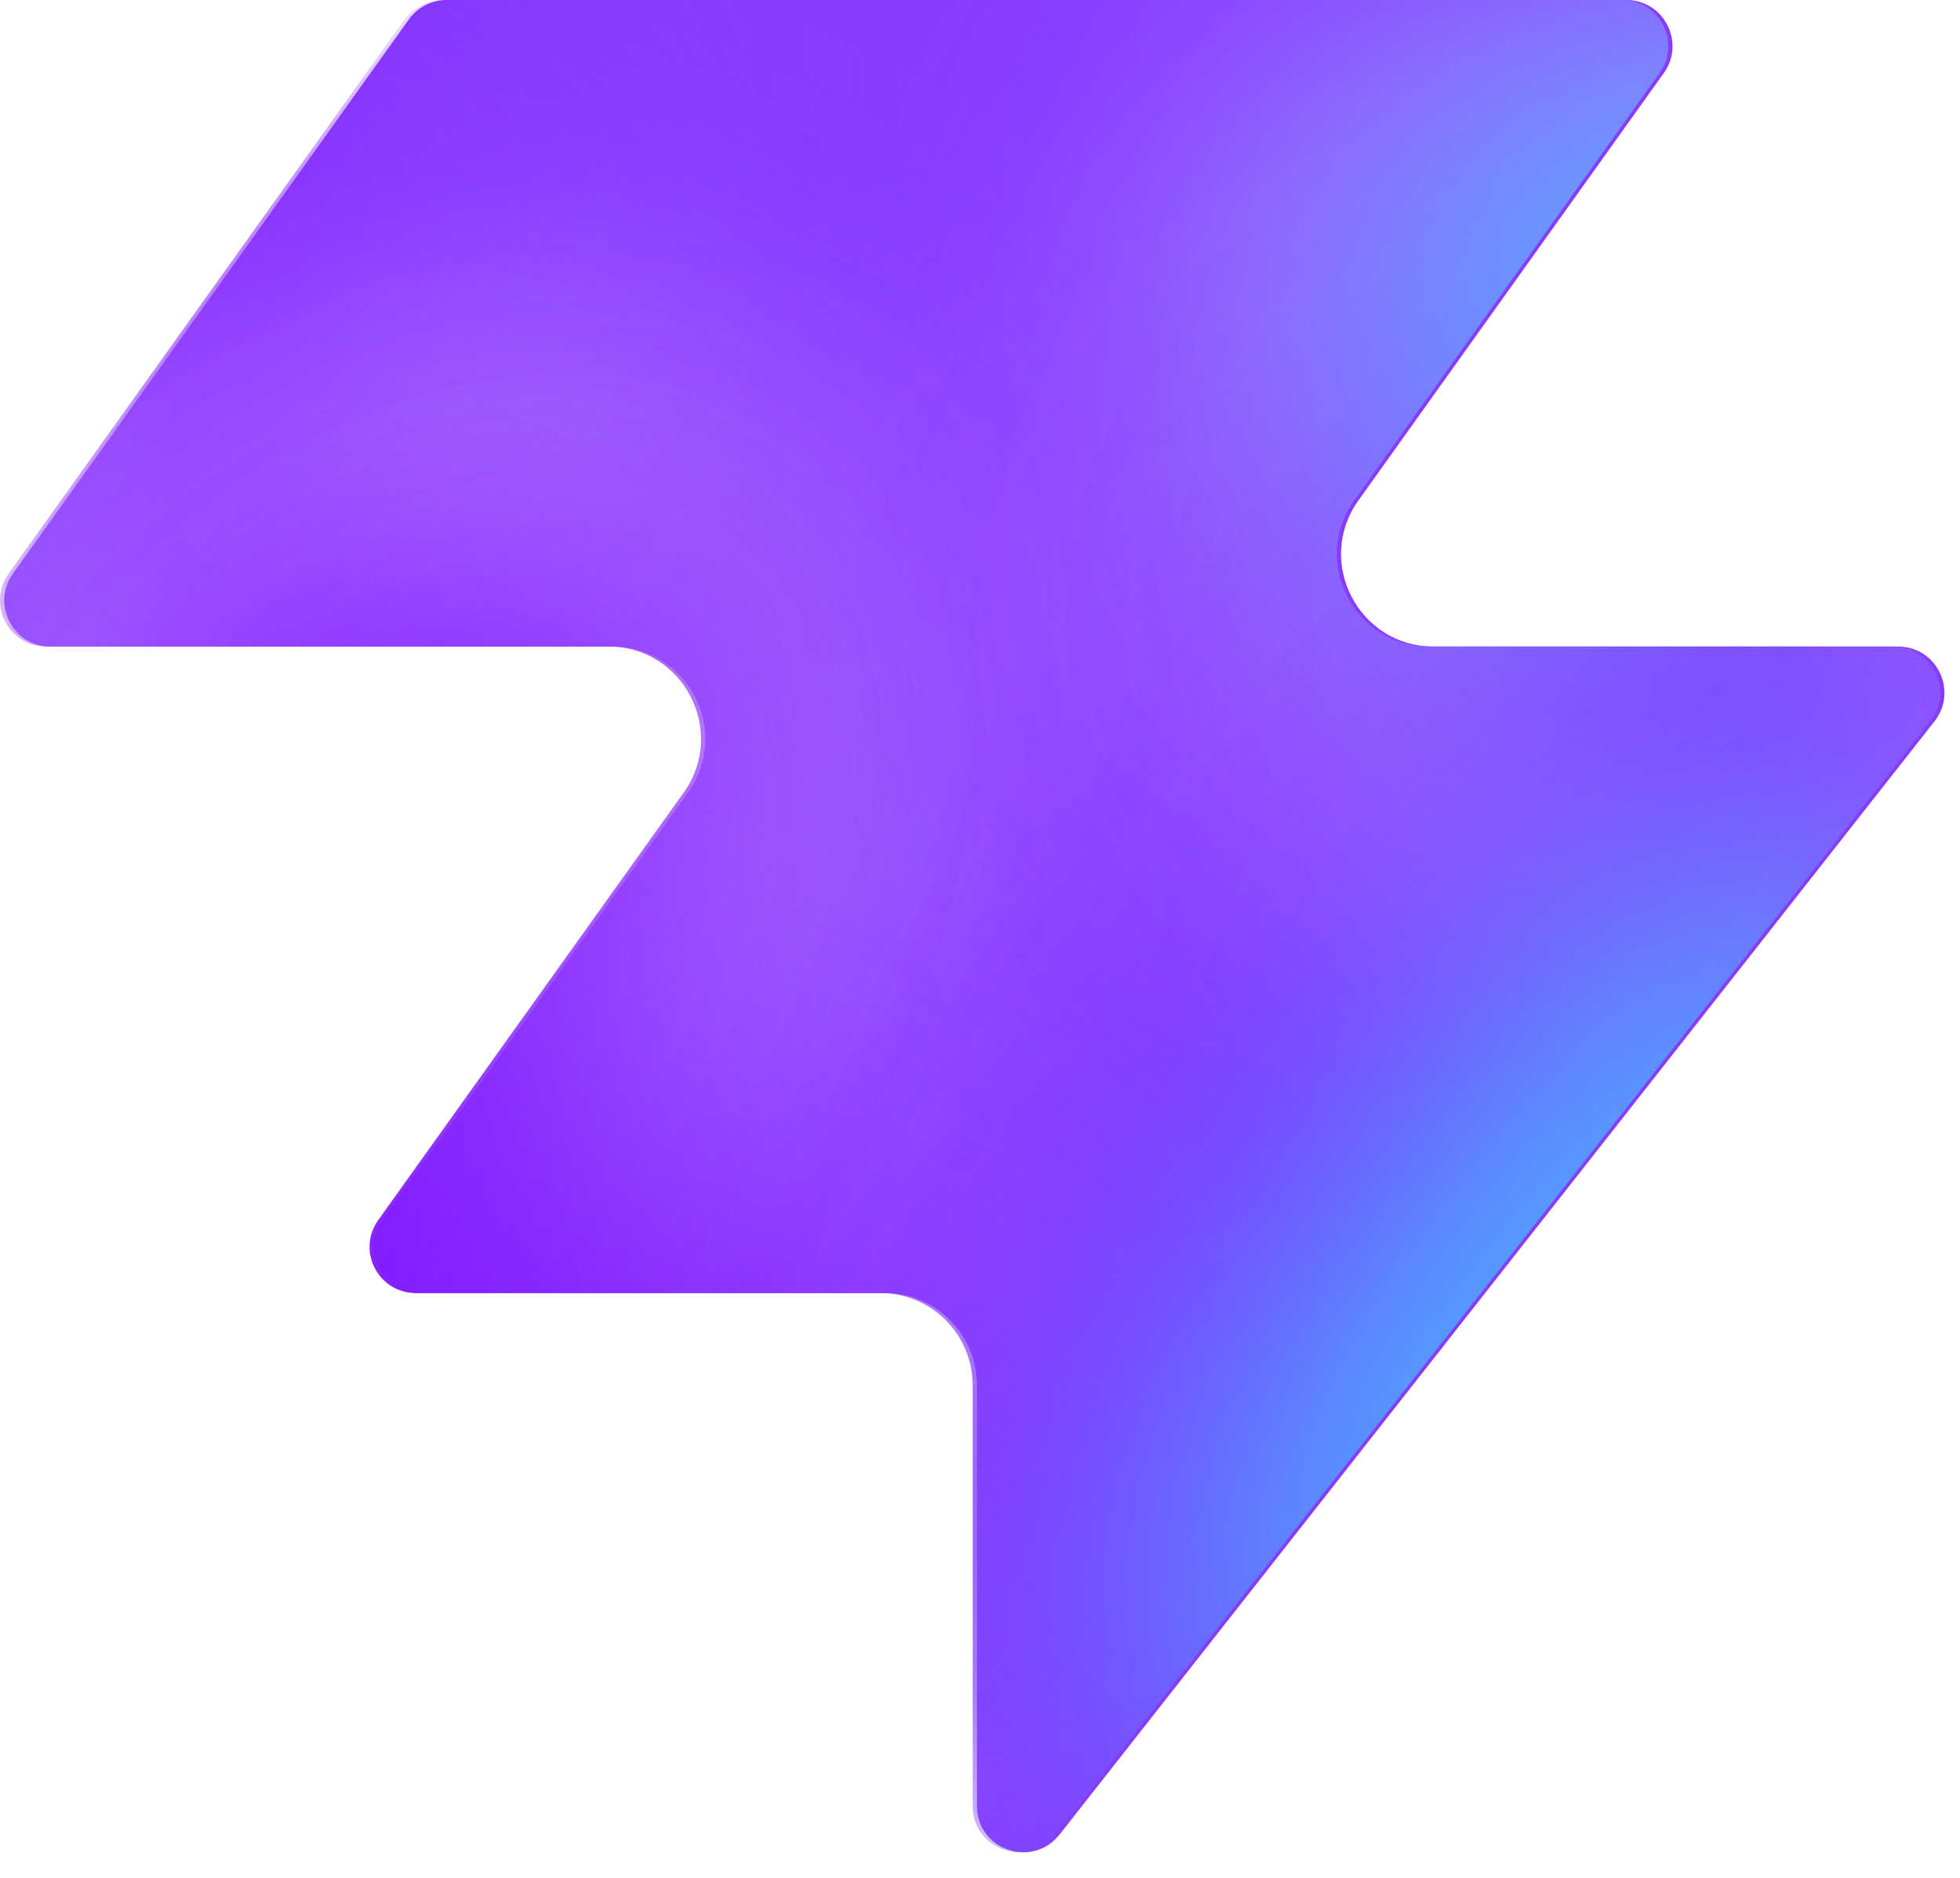
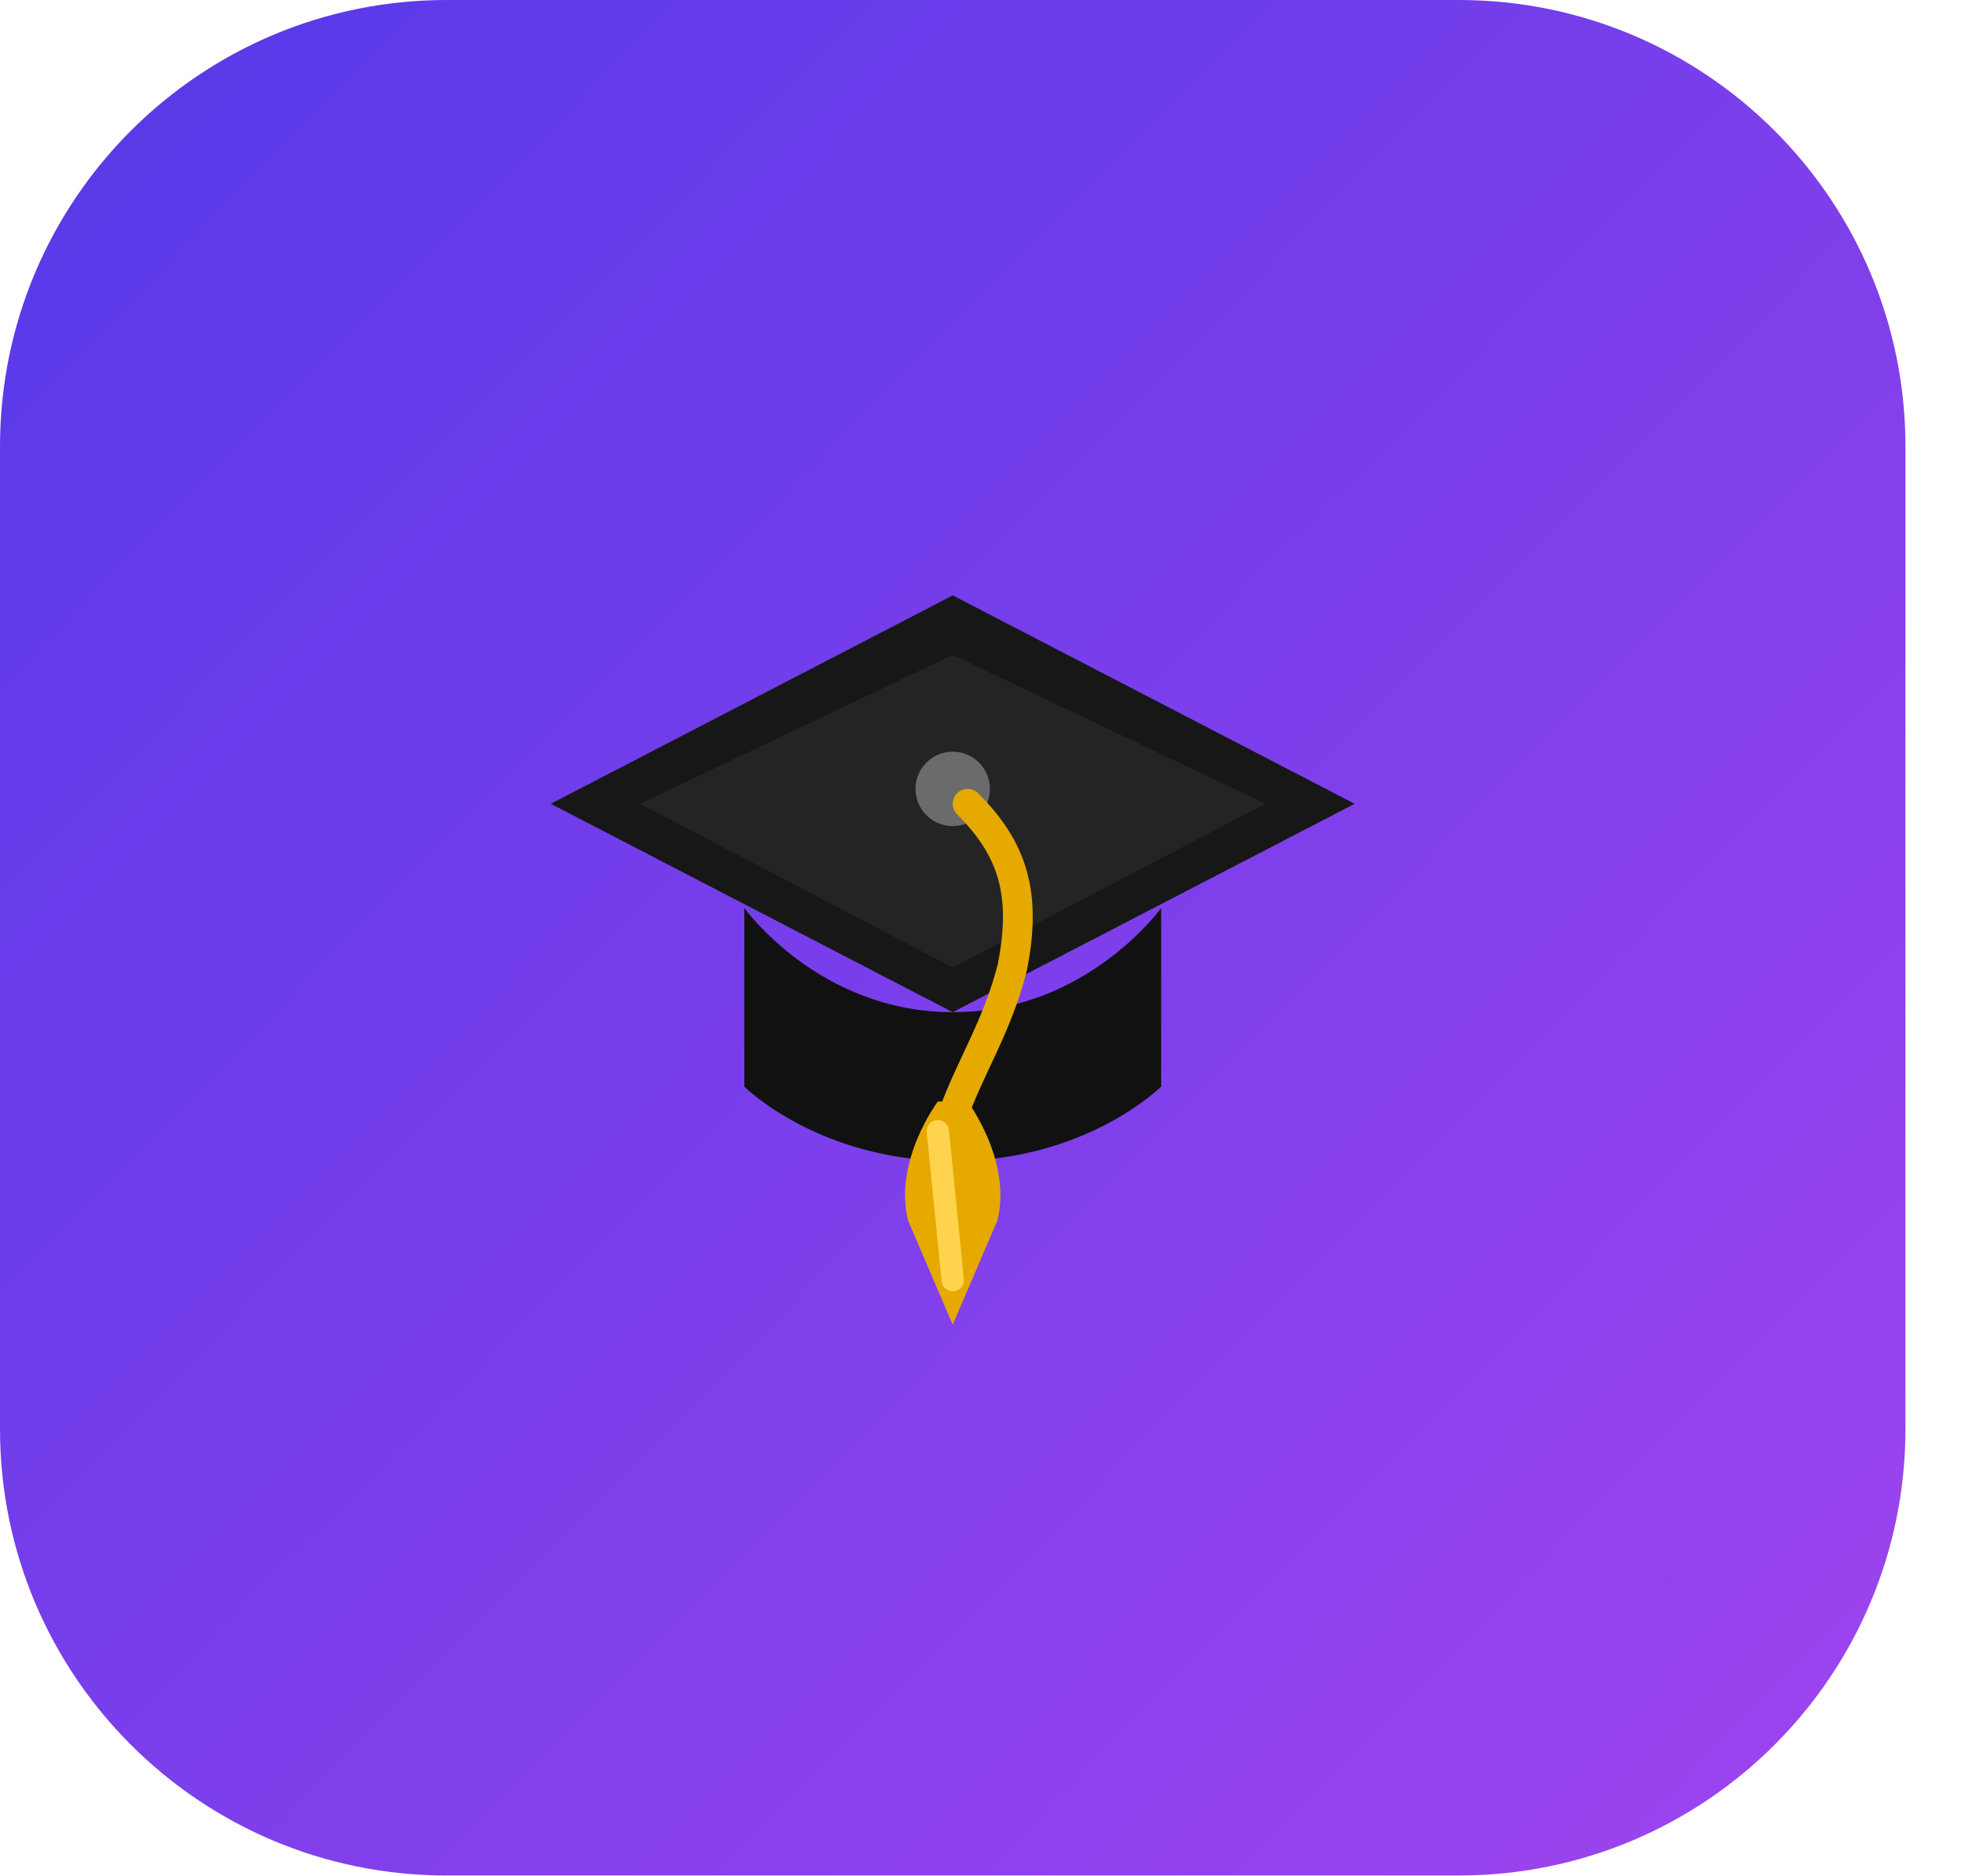
- <svg xmlns="http://www.w3.org/2000/svg" width="48" height="46" fill="none" viewBox="0 0 48 46">
-   <path fill="#863bff" d="M25.946 44.938c-.664.845-2.021.375-2.021-.698V33.937a2.26 2.26 0 0 0-2.262-2.262H10.287c-.92 0-1.456-1.04-.92-1.788l7.48-10.471c1.07-1.497 0-3.578-1.842-3.578H1.237c-.92 0-1.456-1.04-.92-1.788L10.013.474c.214-.297.556-.474.92-.474h28.894c.92 0 1.456 1.04.92 1.788l-7.48 10.471c-1.07 1.498 0 3.579 1.842 3.579h11.377c.943 0 1.473 1.088.89 1.83L25.947 44.94z" style="fill:#863bff;fill:color(display-p3 .525 .23 1);fill-opacity:1" />
-   <mask id="a" width="48" height="46" x="0" y="0" maskUnits="userSpaceOnUse" style="mask-type:alpha">
-     <path fill="#000" d="M25.842 44.938c-.664.844-2.021.375-2.021-.698V33.937a2.26 2.26 0 0 0-2.262-2.262H10.183c-.92 0-1.456-1.04-.92-1.788l7.48-10.471c1.07-1.498 0-3.579-1.842-3.579H1.133c-.92 0-1.456-1.04-.92-1.787L9.91.473c.214-.297.556-.474.92-.474h28.894c.92 0 1.456 1.04.92 1.788l-7.48 10.471c-1.07 1.498 0 3.578 1.842 3.578h11.377c.943 0 1.473 1.088.89 1.832L25.843 44.94z" style="fill:#000;fill-opacity:1" />
-   </mask>
-   <g mask="url(#a)">
-     <g filter="url(#b)">
-       <ellipse cx="5.508" cy="14.704" fill="#ede6ff" rx="5.508" ry="14.704" style="fill:#ede6ff;fill:color(display-p3 .927 .903 1);fill-opacity:1" transform="matrix(.00324 1 1 -.00324 -4.47 31.516)" />
-     </g>
-     <g filter="url(#c)">
-       <ellipse cx="10.399" cy="29.851" fill="#ede6ff" rx="10.399" ry="29.851" style="fill:#ede6ff;fill:color(display-p3 .927 .903 1);fill-opacity:1" transform="matrix(.00324 1 1 -.00324 -39.328 7.883)" />
-     </g>
-     <g filter="url(#d)">
-       <ellipse cx="5.508" cy="30.487" fill="#7e14ff" rx="5.508" ry="30.487" style="fill:#7e14ff;fill:color(display-p3 .492 .077 1);fill-opacity:1" transform="rotate(89.814 -25.913 -14.639)scale(1 -1)" />
-     </g>
-     <g filter="url(#e)">
-       <ellipse cx="5.508" cy="30.599" fill="#7e14ff" rx="5.508" ry="30.599" style="fill:#7e14ff;fill:color(display-p3 .492 .077 1);fill-opacity:1" transform="rotate(89.814 -32.644 -3.334)scale(1 -1)" />
-     </g>
-     <g filter="url(#f)">
-       <ellipse cx="5.508" cy="30.599" fill="#7e14ff" rx="5.508" ry="30.599" style="fill:#7e14ff;fill:color(display-p3 .492 .077 1);fill-opacity:1" transform="matrix(.00324 1 1 -.00324 -34.34 30.47)" />
-     </g>
-     <g filter="url(#g)">
-       <ellipse cx="14.072" cy="22.078" fill="#ede6ff" rx="14.072" ry="22.078" style="fill:#ede6ff;fill:color(display-p3 .927 .903 1);fill-opacity:1" transform="rotate(93.35 24.506 48.493)scale(-1 1)" />
-     </g>
-     <g filter="url(#h)">
-       <ellipse cx="3.47" cy="21.501" fill="#7e14ff" rx="3.47" ry="21.501" style="fill:#7e14ff;fill:color(display-p3 .492 .077 1);fill-opacity:1" transform="rotate(89.009 28.708 47.59)scale(-1 1)" />
-     </g>
-     <g filter="url(#i)">
-       <ellipse cx="3.47" cy="21.501" fill="#7e14ff" rx="3.47" ry="21.501" style="fill:#7e14ff;fill:color(display-p3 .492 .077 1);fill-opacity:1" transform="rotate(89.009 28.708 47.59)scale(-1 1)" />
-     </g>
-     <g filter="url(#j)">
-       <ellipse cx=".387" cy="8.972" fill="#7e14ff" rx="4.407" ry="29.108" style="fill:#7e14ff;fill:color(display-p3 .492 .077 1);fill-opacity:1" transform="rotate(39.51 .387 8.972)" />
-     </g>
-     <g filter="url(#k)">
-       <ellipse cx="47.523" cy="-6.092" fill="#7e14ff" rx="4.407" ry="29.108" style="fill:#7e14ff;fill:color(display-p3 .492 .077 1);fill-opacity:1" transform="rotate(37.892 47.523 -6.092)" />
-     </g>
-     <g filter="url(#l)">
-       <ellipse cx="41.412" cy="6.333" fill="#47bfff" rx="5.971" ry="9.665" style="fill:#47bfff;fill:color(display-p3 .28 .748 1);fill-opacity:1" transform="rotate(37.892 41.412 6.333)" />
-     </g>
-     <g filter="url(#m)">
-       <ellipse cx="-1.879" cy="38.332" fill="#7e14ff" rx="4.407" ry="29.108" style="fill:#7e14ff;fill:color(display-p3 .492 .077 1);fill-opacity:1" transform="rotate(37.892 -1.88 38.332)" />
-     </g>
-     <g filter="url(#n)">
-       <ellipse cx="-1.879" cy="38.332" fill="#7e14ff" rx="4.407" ry="29.108" style="fill:#7e14ff;fill:color(display-p3 .492 .077 1);fill-opacity:1" transform="rotate(37.892 -1.88 38.332)" />
-     </g>
-     <g filter="url(#o)">
-       <ellipse cx="35.651" cy="29.907" fill="#7e14ff" rx="4.407" ry="29.108" style="fill:#7e14ff;fill:color(display-p3 .492 .077 1);fill-opacity:1" transform="rotate(37.892 35.651 29.907)" />
-     </g>
-     <g filter="url(#p)">
-       <ellipse cx="38.418" cy="32.4" fill="#47bfff" rx="5.971" ry="15.297" style="fill:#47bfff;fill:color(display-p3 .28 .748 1);fill-opacity:1" transform="rotate(37.892 38.418 32.4)" />
-     </g>
+ <svg xmlns="http://www.w3.org/2000/svg" width="132" height="126" viewBox="0 0 132 126" fill="none">
+   <defs>
+     <linearGradient id="bg" x1="0" y1="0" x2="128" y2="126" gradientUnits="userSpaceOnUse">
+       <stop offset="0" stop-color="#5539E8" />
+       <stop offset="1" stop-color="#A044EE" />
+     </linearGradient>
+   </defs>
+   <rect width="128" height="126" rx="30" fill="url(#bg)" />
+   <g>
+     <path d="M37 54L64 40L91 54L64 68L37 54Z" fill="#171717" />
+     <path d="M43 54L64 44L85 54L64 65L43 54Z" fill="#242424" />
+     <path d="M50 61C50 61 55 68 64 68C73 68 78 61 78 61V73              C78 73 73 78 64 78C55 78 50 73 50 73V61Z" fill="#111111" />
+     <circle cx="64" cy="53" r="2.5" fill="#6B6B6B" />
+     <path d="M65 54C68 57 69 60 68 65C67 69 65 72 64 75" stroke="#E5A900" stroke-width="2" stroke-linecap="round" />
+     <path d="M63 74C63 74 60 78 61 82L64 89L67 82C68 78 65 74 65 74H63Z" fill="#E5A900" />
+     <path d="M63 76L64 86" stroke="#FFD34D" stroke-width="1.5" stroke-linecap="round" />
  </g>
-   <defs>
-     <filter id="b" width="60.045" height="41.654" x="-19.77" y="16.149" color-interpolation-filters="sRGB" filterUnits="userSpaceOnUse">
-       <feFlood flood-opacity="0" result="BackgroundImageFix" />
-       <feBlend in="SourceGraphic" in2="BackgroundImageFix" result="shape" />
-       <feGaussianBlur result="effect1_foregroundBlur_2002_17158" stdDeviation="7.659" />
-     </filter>
-     <filter id="c" width="90.34" height="51.437" x="-54.613" y="-7.533" color-interpolation-filters="sRGB" filterUnits="userSpaceOnUse">
-       <feFlood flood-opacity="0" result="BackgroundImageFix" />
-       <feBlend in="SourceGraphic" in2="BackgroundImageFix" result="shape" />
-       <feGaussianBlur result="effect1_foregroundBlur_2002_17158" stdDeviation="7.659" />
-     </filter>
-     <filter id="d" width="79.355" height="29.4" x="-49.64" y="2.03" color-interpolation-filters="sRGB" filterUnits="userSpaceOnUse">
-       <feFlood flood-opacity="0" result="BackgroundImageFix" />
-       <feBlend in="SourceGraphic" in2="BackgroundImageFix" result="shape" />
-       <feGaussianBlur result="effect1_foregroundBlur_2002_17158" stdDeviation="4.596" />
-     </filter>
-     <filter id="e" width="79.579" height="29.4" x="-45.045" y="20.029" color-interpolation-filters="sRGB" filterUnits="userSpaceOnUse">
-       <feFlood flood-opacity="0" result="BackgroundImageFix" />
-       <feBlend in="SourceGraphic" in2="BackgroundImageFix" result="shape" />
-       <feGaussianBlur result="effect1_foregroundBlur_2002_17158" stdDeviation="4.596" />
-     </filter>
-     <filter id="f" width="79.579" height="29.4" x="-43.513" y="21.178" color-interpolation-filters="sRGB" filterUnits="userSpaceOnUse">
-       <feFlood flood-opacity="0" result="BackgroundImageFix" />
-       <feBlend in="SourceGraphic" in2="BackgroundImageFix" result="shape" />
-       <feGaussianBlur result="effect1_foregroundBlur_2002_17158" stdDeviation="4.596" />
-     </filter>
-     <filter id="g" width="74.749" height="58.852" x="15.756" y="-17.901" color-interpolation-filters="sRGB" filterUnits="userSpaceOnUse">
-       <feFlood flood-opacity="0" result="BackgroundImageFix" />
-       <feBlend in="SourceGraphic" in2="BackgroundImageFix" result="shape" />
-       <feGaussianBlur result="effect1_foregroundBlur_2002_17158" stdDeviation="7.659" />
-     </filter>
-     <filter id="h" width="61.377" height="25.362" x="23.548" y="2.284" color-interpolation-filters="sRGB" filterUnits="userSpaceOnUse">
-       <feFlood flood-opacity="0" result="BackgroundImageFix" />
-       <feBlend in="SourceGraphic" in2="BackgroundImageFix" result="shape" />
-       <feGaussianBlur result="effect1_foregroundBlur_2002_17158" stdDeviation="4.596" />
-     </filter>
-     <filter id="i" width="61.377" height="25.362" x="23.548" y="2.284" color-interpolation-filters="sRGB" filterUnits="userSpaceOnUse">
-       <feFlood flood-opacity="0" result="BackgroundImageFix" />
-       <feBlend in="SourceGraphic" in2="BackgroundImageFix" result="shape" />
-       <feGaussianBlur result="effect1_foregroundBlur_2002_17158" stdDeviation="4.596" />
-     </filter>
-     <filter id="j" width="56.045" height="63.649" x="-27.636" y="-22.853" color-interpolation-filters="sRGB" filterUnits="userSpaceOnUse">
-       <feFlood flood-opacity="0" result="BackgroundImageFix" />
-       <feBlend in="SourceGraphic" in2="BackgroundImageFix" result="shape" />
-       <feGaussianBlur result="effect1_foregroundBlur_2002_17158" stdDeviation="4.596" />
-     </filter>
-     <filter id="k" width="54.814" height="64.646" x="20.116" y="-38.415" color-interpolation-filters="sRGB" filterUnits="userSpaceOnUse">
-       <feFlood flood-opacity="0" result="BackgroundImageFix" />
-       <feBlend in="SourceGraphic" in2="BackgroundImageFix" result="shape" />
-       <feGaussianBlur result="effect1_foregroundBlur_2002_17158" stdDeviation="4.596" />
-     </filter>
-     <filter id="l" width="33.541" height="35.313" x="24.641" y="-11.323" color-interpolation-filters="sRGB" filterUnits="userSpaceOnUse">
-       <feFlood flood-opacity="0" result="BackgroundImageFix" />
-       <feBlend in="SourceGraphic" in2="BackgroundImageFix" result="shape" />
-       <feGaussianBlur result="effect1_foregroundBlur_2002_17158" stdDeviation="4.596" />
-     </filter>
-     <filter id="m" width="54.814" height="64.646" x="-29.286" y="6.009" color-interpolation-filters="sRGB" filterUnits="userSpaceOnUse">
-       <feFlood flood-opacity="0" result="BackgroundImageFix" />
-       <feBlend in="SourceGraphic" in2="BackgroundImageFix" result="shape" />
-       <feGaussianBlur result="effect1_foregroundBlur_2002_17158" stdDeviation="4.596" />
-     </filter>
-     <filter id="n" width="54.814" height="64.646" x="-29.286" y="6.009" color-interpolation-filters="sRGB" filterUnits="userSpaceOnUse">
-       <feFlood flood-opacity="0" result="BackgroundImageFix" />
-       <feBlend in="SourceGraphic" in2="BackgroundImageFix" result="shape" />
-       <feGaussianBlur result="effect1_foregroundBlur_2002_17158" stdDeviation="4.596" />
-     </filter>
-     <filter id="o" width="54.814" height="64.646" x="8.244" y="-2.416" color-interpolation-filters="sRGB" filterUnits="userSpaceOnUse">
-       <feFlood flood-opacity="0" result="BackgroundImageFix" />
-       <feBlend in="SourceGraphic" in2="BackgroundImageFix" result="shape" />
-       <feGaussianBlur result="effect1_foregroundBlur_2002_17158" stdDeviation="4.596" />
-     </filter>
-     <filter id="p" width="39.409" height="43.623" x="18.713" y="10.588" color-interpolation-filters="sRGB" filterUnits="userSpaceOnUse">
-       <feFlood flood-opacity="0" result="BackgroundImageFix" />
-       <feBlend in="SourceGraphic" in2="BackgroundImageFix" result="shape" />
-       <feGaussianBlur result="effect1_foregroundBlur_2002_17158" stdDeviation="4.596" />
-     </filter>
-   </defs>
</svg>
